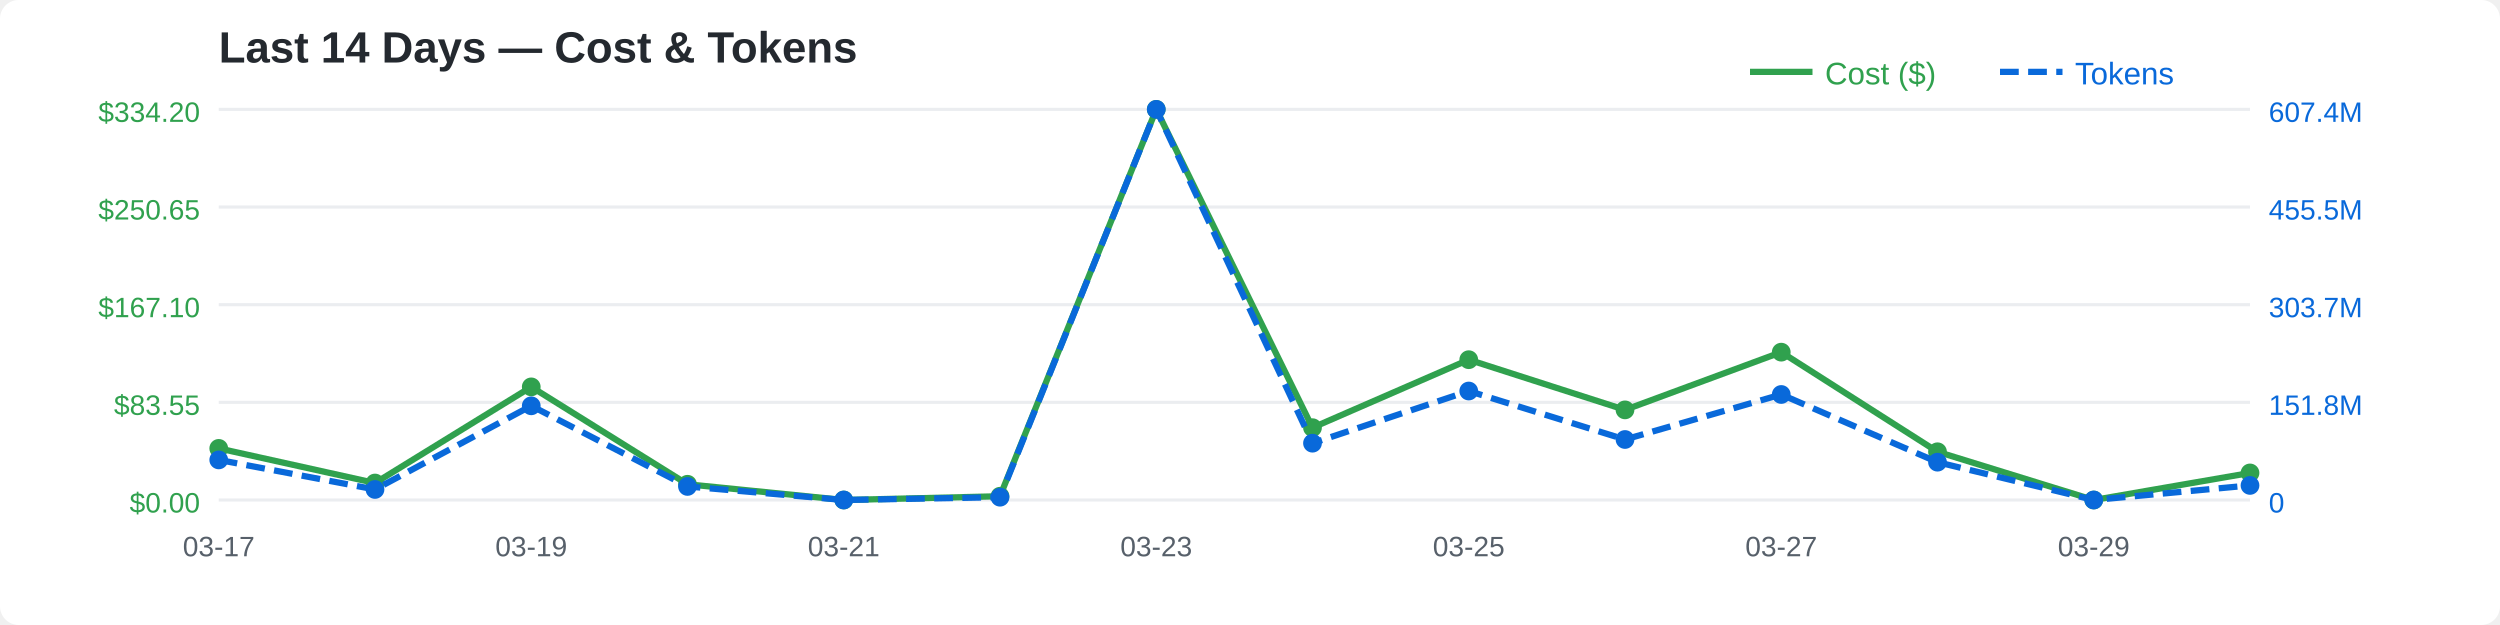
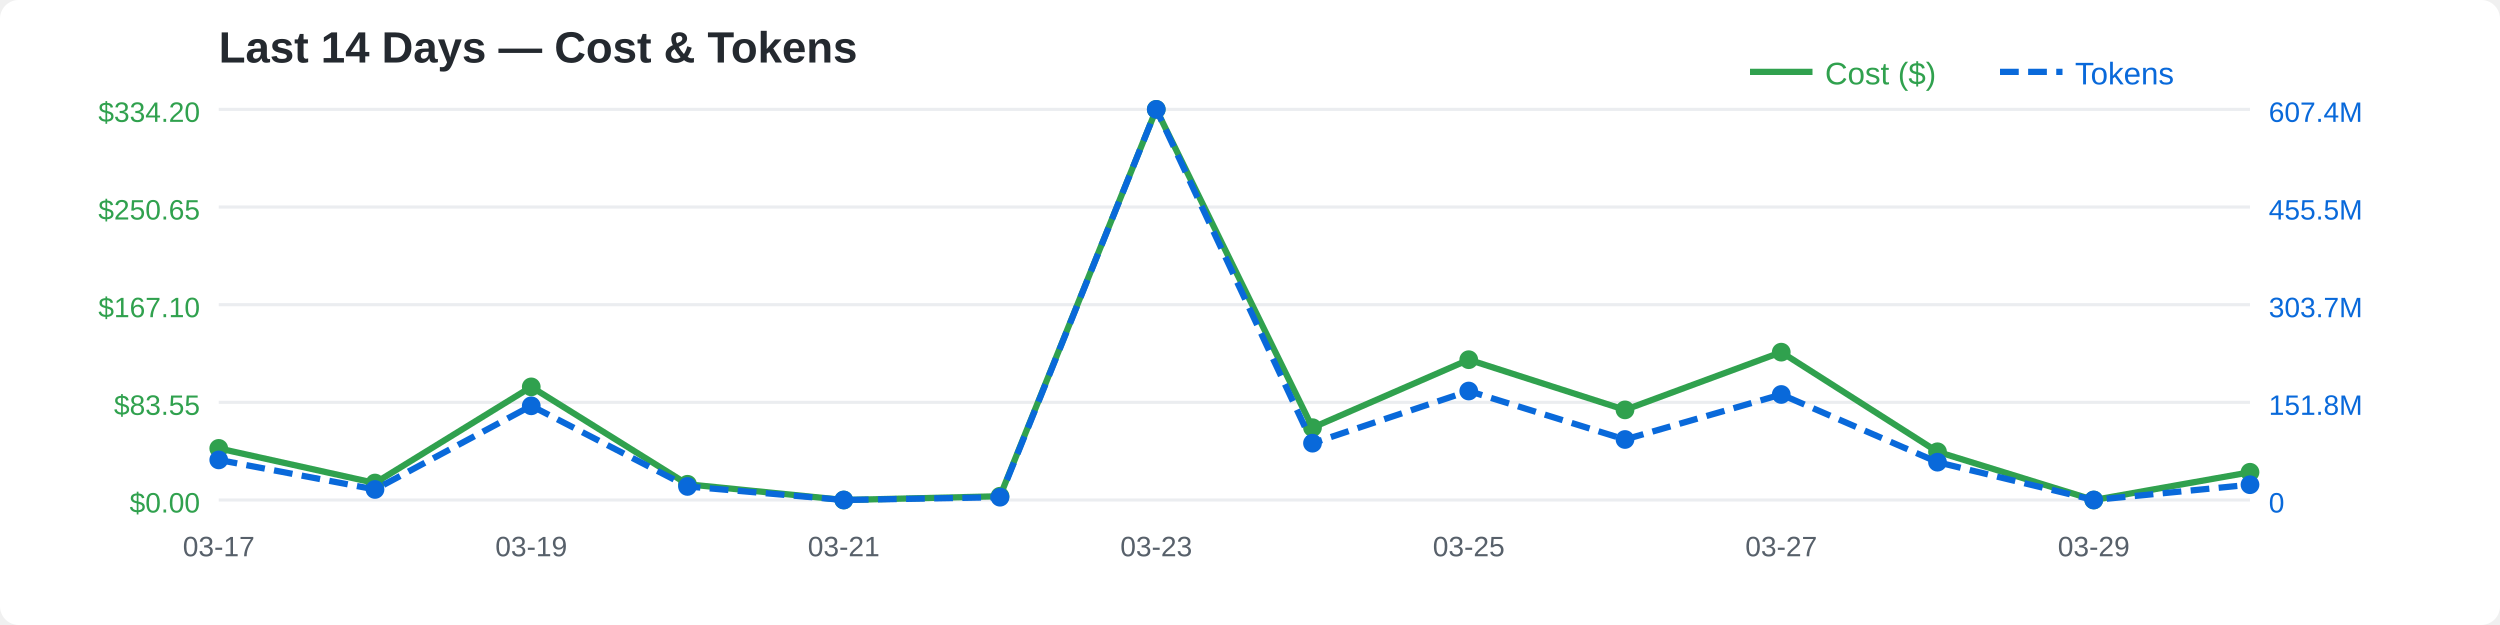
<svg xmlns="http://www.w3.org/2000/svg" width="800" height="200" viewBox="0 0 800 200">
  <rect width="800" height="200" fill="#ffffff" rx="6" />
  <text x="70" y="20" font-family="Arial, sans-serif" font-size="14" fill="#24292f" font-weight="bold">Last 14 Days — Cost &amp; Tokens</text>
  <line x1="70" y1="35.0" x2="720" y2="35.0" stroke="#ebedf0" stroke-width="1" />
  <line x1="70" y1="66.25" x2="720" y2="66.25" stroke="#ebedf0" stroke-width="1" />
  <line x1="70" y1="97.5" x2="720" y2="97.5" stroke="#ebedf0" stroke-width="1" />
  <line x1="70" y1="128.75" x2="720" y2="128.75" stroke="#ebedf0" stroke-width="1" />
  <line x1="70" y1="160.0" x2="720" y2="160.0" stroke="#ebedf0" stroke-width="1" />
  <text x="70.0" y="178" font-family="Arial, sans-serif" font-size="9" fill="#57606a" text-anchor="middle">03-17</text>
  <text x="170.0" y="178" font-family="Arial, sans-serif" font-size="9" fill="#57606a" text-anchor="middle">03-19</text>
  <text x="270.0" y="178" font-family="Arial, sans-serif" font-size="9" fill="#57606a" text-anchor="middle">03-21</text>
  <text x="370.0" y="178" font-family="Arial, sans-serif" font-size="9" fill="#57606a" text-anchor="middle">03-23</text>
  <text x="470.0" y="178" font-family="Arial, sans-serif" font-size="9" fill="#57606a" text-anchor="middle">03-25</text>
  <text x="570.0" y="178" font-family="Arial, sans-serif" font-size="9" fill="#57606a" text-anchor="middle">03-27</text>
  <text x="670.0" y="178" font-family="Arial, sans-serif" font-size="9" fill="#57606a" text-anchor="middle">03-29</text>
  <text x="64" y="39.0" font-family="Arial, sans-serif" font-size="9" fill="#30a14e" text-anchor="end">$334.20</text>
  <text x="64" y="70.25" font-family="Arial, sans-serif" font-size="9" fill="#30a14e" text-anchor="end">$250.65</text>
  <text x="64" y="101.5" font-family="Arial, sans-serif" font-size="9" fill="#30a14e" text-anchor="end">$167.10</text>
  <text x="64" y="132.75" font-family="Arial, sans-serif" font-size="9" fill="#30a14e" text-anchor="end">$83.55</text>
  <text x="64" y="164.0" font-family="Arial, sans-serif" font-size="9" fill="#30a14e" text-anchor="end">$0.00</text>
  <text x="726" y="39.0" font-family="Arial, sans-serif" font-size="9" fill="#0969da">607.4M</text>
  <text x="726" y="70.25" font-family="Arial, sans-serif" font-size="9" fill="#0969da">455.5M</text>
  <text x="726" y="101.5" font-family="Arial, sans-serif" font-size="9" fill="#0969da">303.7M</text>
  <text x="726" y="132.75" font-family="Arial, sans-serif" font-size="9" fill="#0969da">151.8M</text>
  <text x="726" y="164.0" font-family="Arial, sans-serif" font-size="9" fill="#0969da">0</text>
-   <polyline points="70.0,143.482 120.0,154.568 170.0,123.802 220.0,154.966 270.0,160.0 320.0,158.795 370.0,35.0 420.0,136.859 470.0,115.101 520.0,131.16 570.0,112.691 620.0,144.567 670.0,160.0 720.0,151.34" fill="none" stroke="#30a14e" stroke-width="2" />
+   <polyline points="70.0,143.482 120.0,154.568 170.0,123.802 220.0,154.966 270.0,160.0 320.0,158.795 370.0,35.0 420.0,136.859 470.0,115.101 520.0,131.16 570.0,112.691 620.0,144.567 670.0,160.0 720.0,151.121" fill="none" stroke="#30a14e" stroke-width="2" />
  <circle cx="70.0" cy="143.482" r="3" fill="#30a14e">
    </circle>
  <circle cx="120.0" cy="154.568" r="3" fill="#30a14e">
    </circle>
  <circle cx="170.0" cy="123.802" r="3" fill="#30a14e">
    </circle>
  <circle cx="220.0" cy="154.966" r="3" fill="#30a14e">
    </circle>
  <circle cx="270.0" cy="160.0" r="3" fill="#30a14e">
    </circle>
  <circle cx="320.0" cy="158.795" r="3" fill="#30a14e">
    </circle>
  <circle cx="370.0" cy="35.0" r="3" fill="#30a14e">
    </circle>
  <circle cx="420.0" cy="136.859" r="3" fill="#30a14e">
    </circle>
  <circle cx="470.0" cy="115.101" r="3" fill="#30a14e">
    </circle>
  <circle cx="520.0" cy="131.16" r="3" fill="#30a14e">
    </circle>
  <circle cx="570.0" cy="112.691" r="3" fill="#30a14e">
    </circle>
  <circle cx="620.0" cy="144.567" r="3" fill="#30a14e">
    </circle>
  <circle cx="670.0" cy="160.0" r="3" fill="#30a14e">
    </circle>
-   <circle cx="720.0" cy="151.34" r="3" fill="#30a14e">
+   <circle cx="720.0" cy="151.121" r="3" fill="#30a14e">
    </circle>
-   <polyline points="70.0,147.169 120.0,156.63 170.0,129.859 220.0,155.662 270.0,160.0 320.0,159.105 370.0,35.0 420.0,141.82 470.0,125.128 520.0,140.638 570.0,126.233 620.0,147.898 670.0,160.0 720.0,155.336" fill="none" stroke="#0969da" stroke-width="2" stroke-dasharray="6,3" />
+   <polyline points="70.0,147.169 120.0,156.63 170.0,129.859 220.0,155.662 270.0,160.0 320.0,159.105 370.0,35.0 420.0,141.82 470.0,125.128 520.0,140.638 570.0,126.233 620.0,147.898 670.0,160.0 720.0,155.109" fill="none" stroke="#0969da" stroke-width="2" stroke-dasharray="6,3" />
  <circle cx="70.0" cy="147.169" r="3" fill="#0969da">
    </circle>
  <circle cx="120.0" cy="156.63" r="3" fill="#0969da">
    </circle>
  <circle cx="170.0" cy="129.859" r="3" fill="#0969da">
    </circle>
  <circle cx="220.0" cy="155.662" r="3" fill="#0969da">
    </circle>
  <circle cx="270.0" cy="160.0" r="3" fill="#0969da">
    </circle>
  <circle cx="320.0" cy="159.105" r="3" fill="#0969da">
    </circle>
  <circle cx="370.0" cy="35.0" r="3" fill="#0969da">
    </circle>
  <circle cx="420.0" cy="141.82" r="3" fill="#0969da">
    </circle>
  <circle cx="470.0" cy="125.128" r="3" fill="#0969da">
    </circle>
  <circle cx="520.0" cy="140.638" r="3" fill="#0969da">
    </circle>
  <circle cx="570.0" cy="126.233" r="3" fill="#0969da">
    </circle>
  <circle cx="620.0" cy="147.898" r="3" fill="#0969da">
    </circle>
  <circle cx="670.0" cy="160.0" r="3" fill="#0969da">
    </circle>
-   <circle cx="720.0" cy="155.336" r="3" fill="#0969da">
+   <circle cx="720.0" cy="155.109" r="3" fill="#0969da">
    </circle>
  <line x1="560" y1="23" x2="580" y2="23" stroke="#30a14e" stroke-width="2" />
  <text x="584" y="27" font-family="Arial, sans-serif" font-size="10" fill="#30a14e">Cost ($)</text>
  <line x1="640" y1="23" x2="660" y2="23" stroke="#0969da" stroke-width="2" stroke-dasharray="6,3" />
  <text x="664" y="27" font-family="Arial, sans-serif" font-size="10" fill="#0969da">Tokens</text>
</svg>
